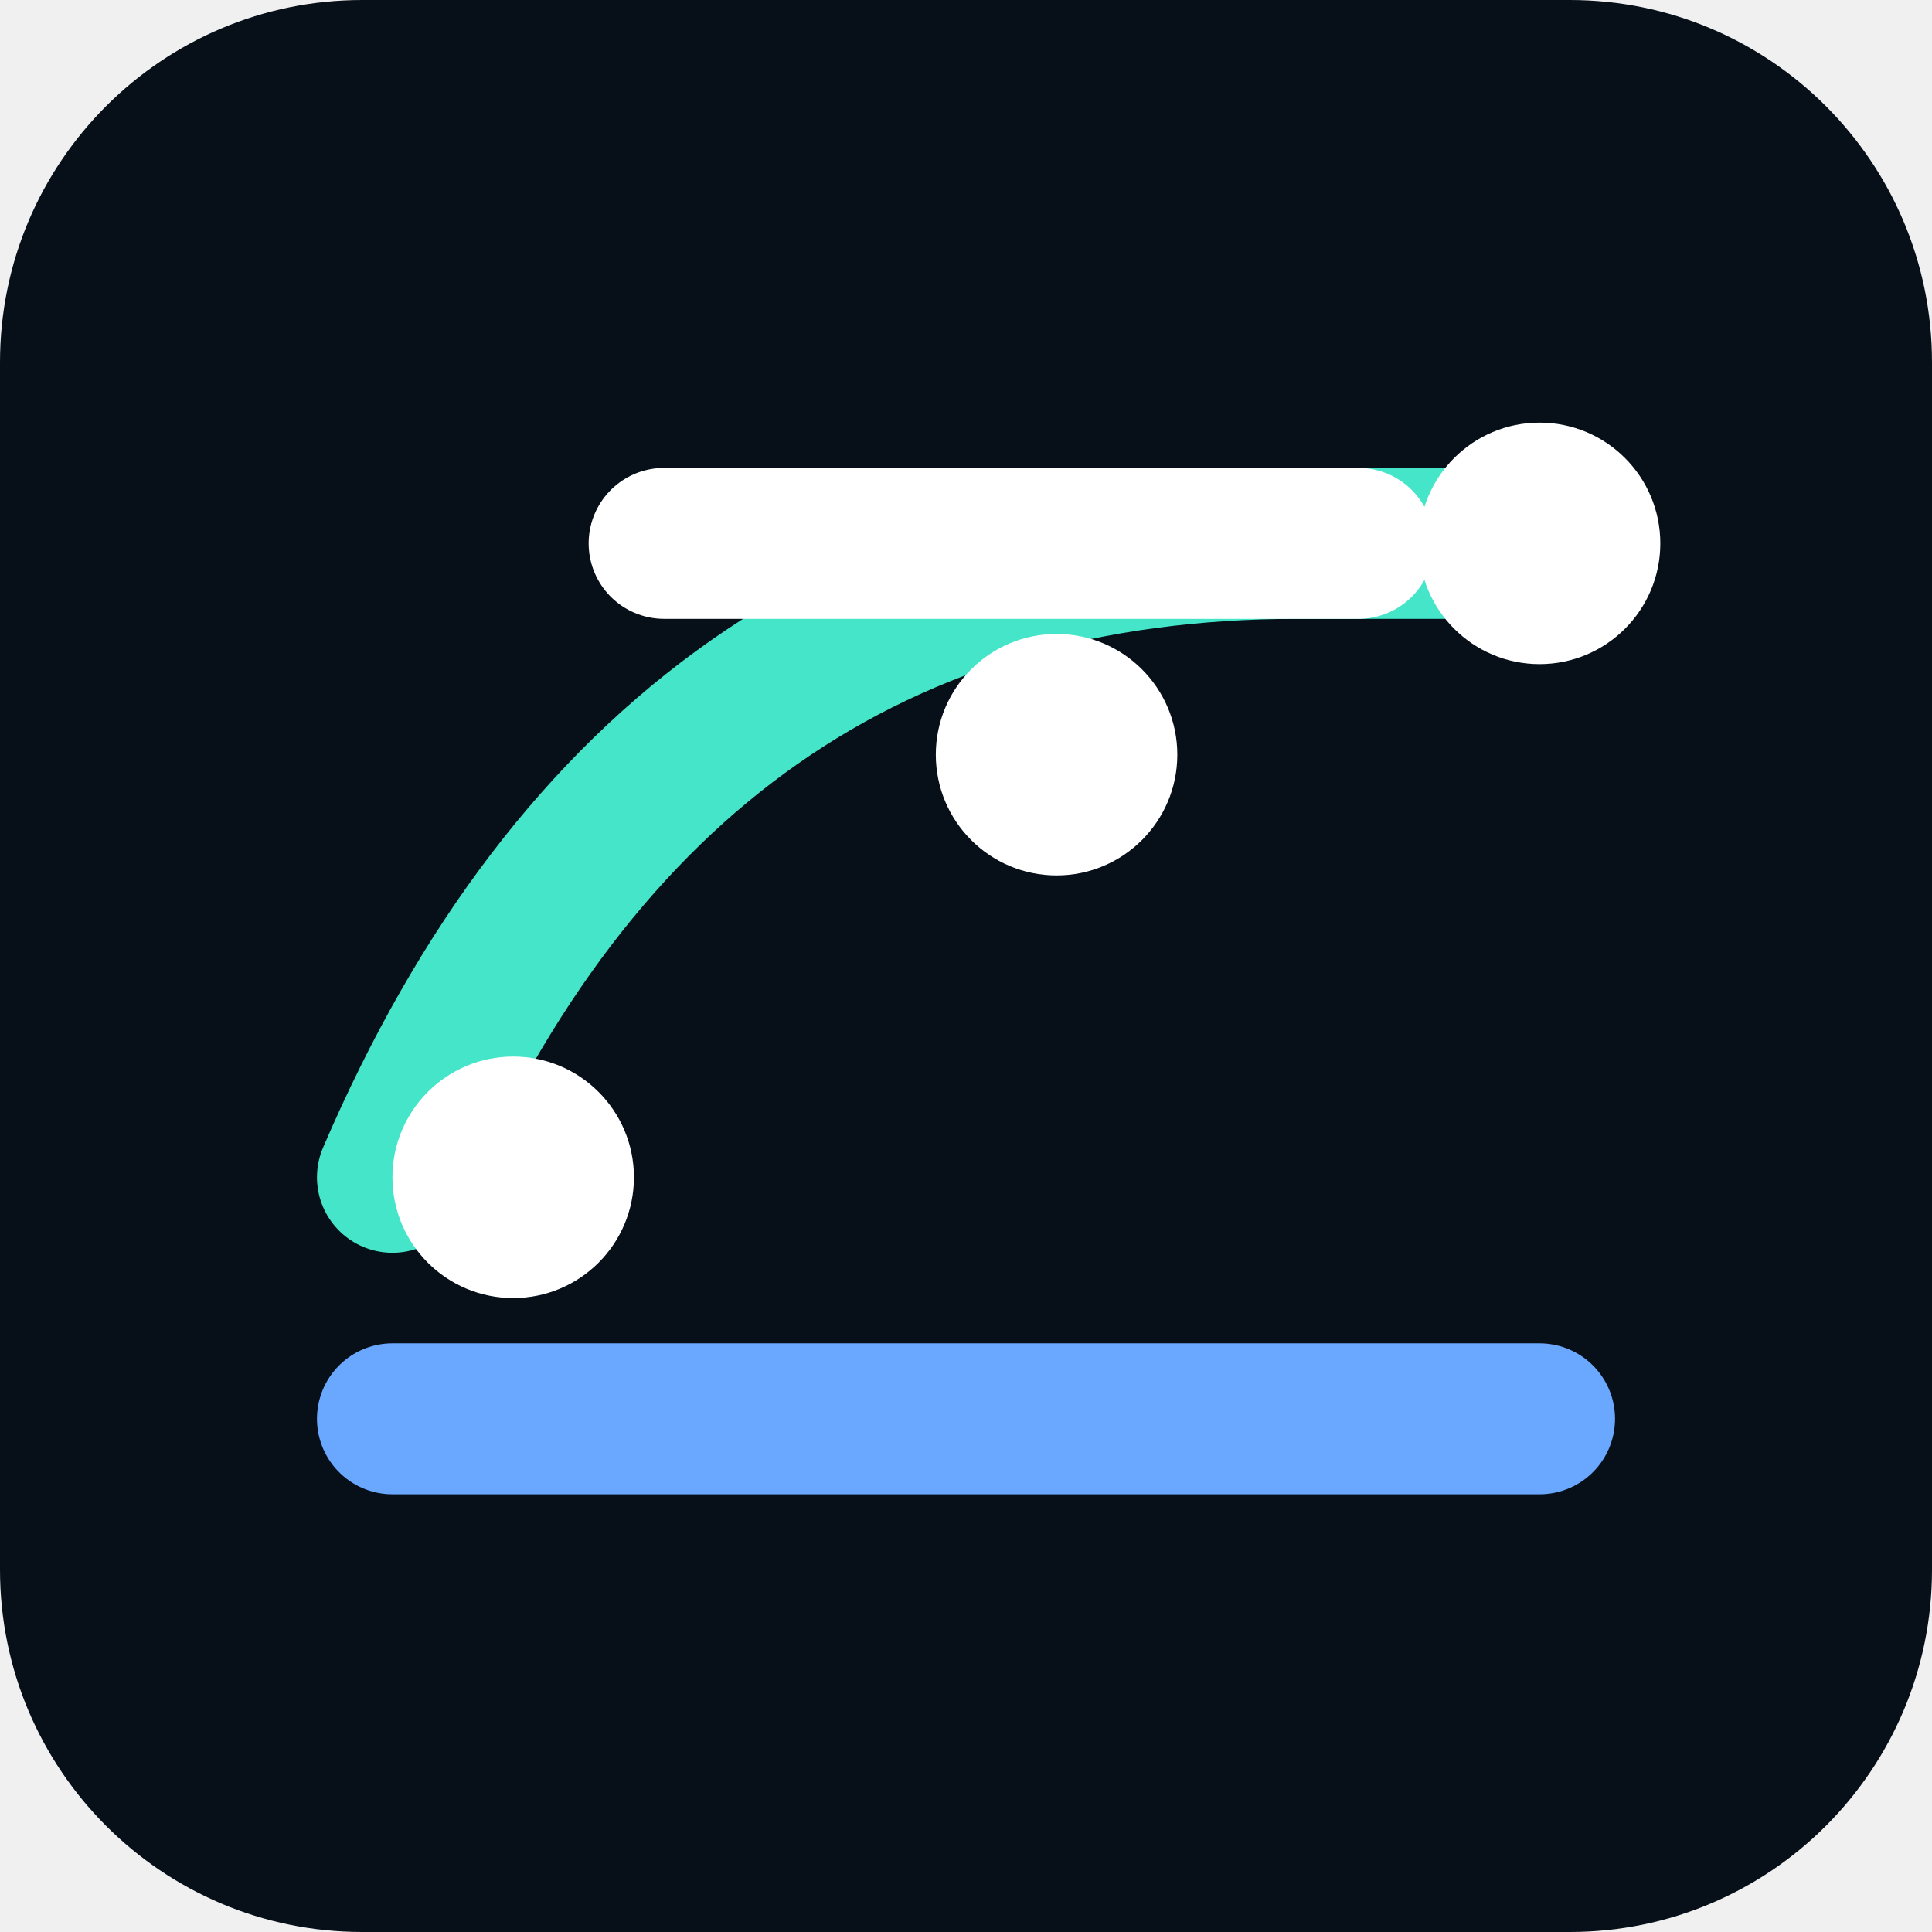
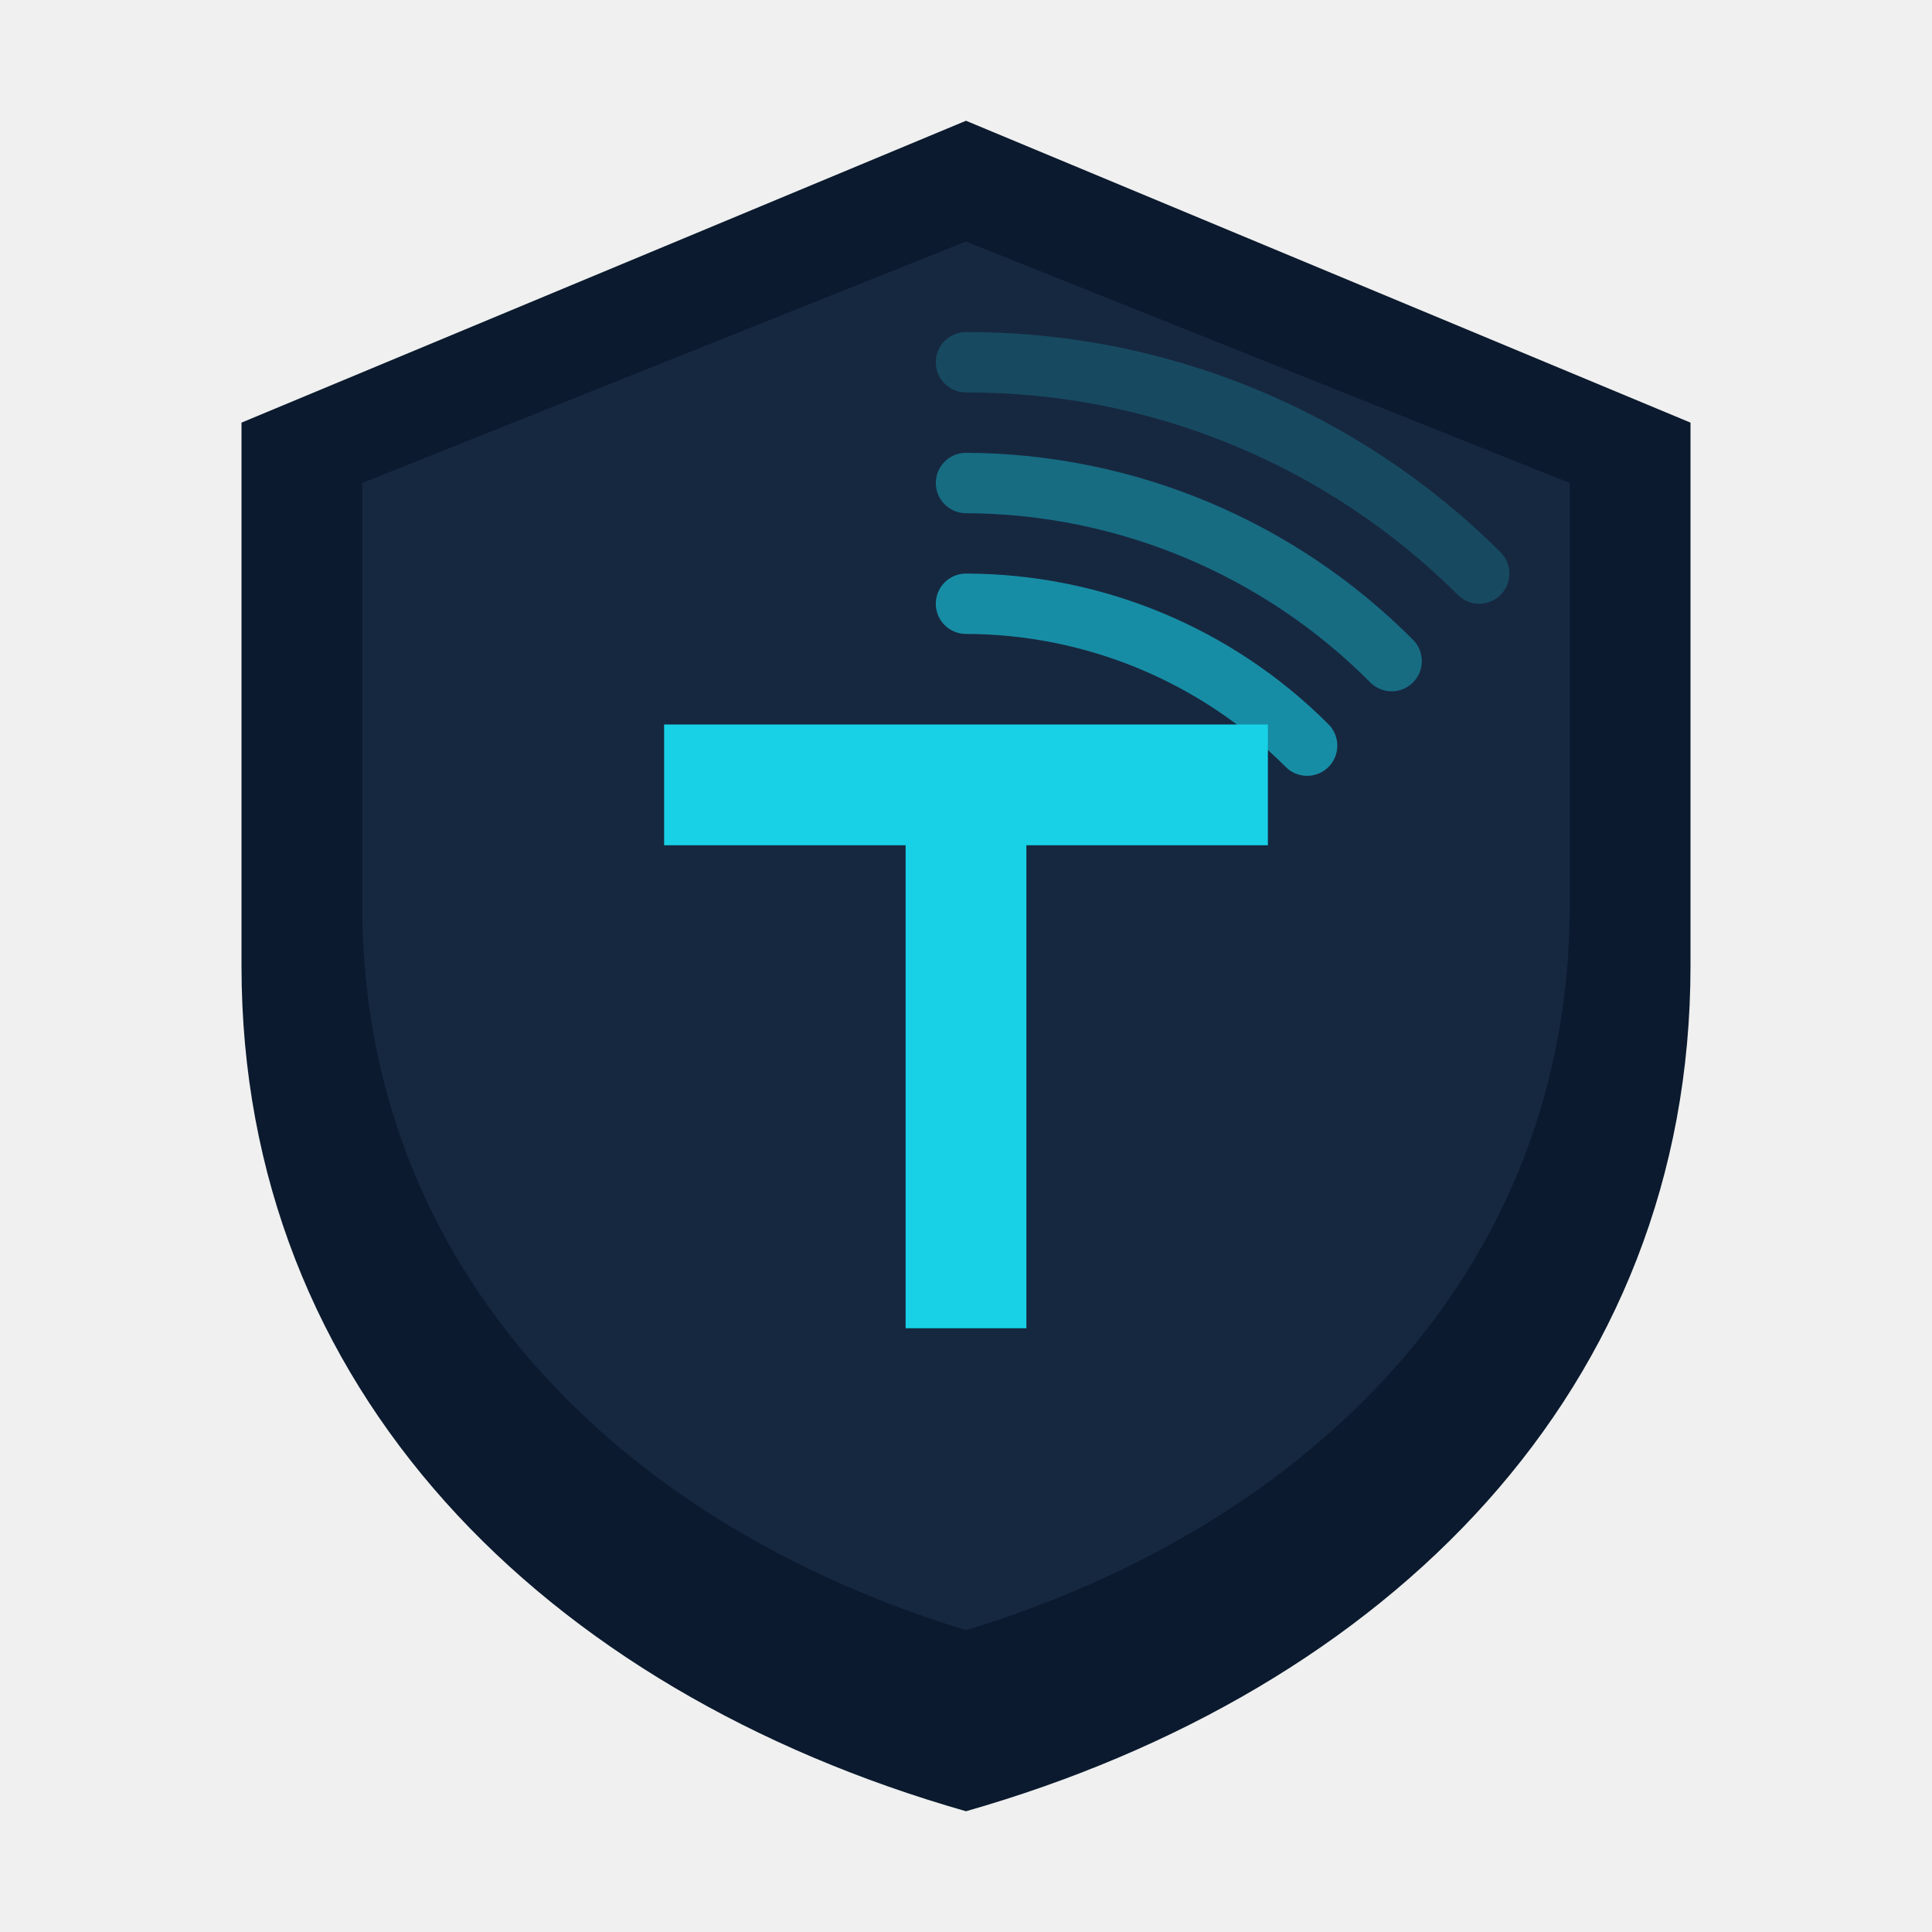
- <svg xmlns="http://www.w3.org/2000/svg" viewBox="0 0 128 128" role="img" aria-label="Tracearr">
-   <rect width="128" height="128" rx="24" fill="#071019" />
-   <path d="M26 78c12-28 32-42 60-42h16" fill="none" stroke="#44e5c8" stroke-width="10" stroke-linecap="round" />
-   <path d="M26 94h76" fill="none" stroke="#6aa7ff" stroke-width="10" stroke-linecap="round" />
-   <path d="M44 36h46" fill="none" stroke="#ffffff" stroke-width="10" stroke-linecap="round" />
-   <circle cx="34" cy="78" r="8" fill="#ffffff" />
-   <circle cx="70" cy="50" r="8" fill="#ffffff" />
-   <circle cx="102" cy="36" r="8" fill="#ffffff" />
+ <svg xmlns="http://www.w3.org/2000/svg" viewBox="0 0 64 64" role="img" aria-label="Tracearr">
+   <path d="M32 4 8 14v18c0 14 10 24 24 28 14-4 24-14 24-28V14L32 4Z" fill="#0B1A2E" />
+   <path d="m32 8-20 8v14c0 12 8.5 20.5 20 24 11.5-3.5 20-12 20-24V16L32 8Z" fill="#162840" />
+   <g fill="none" stroke="#18D1E7" stroke-width="2" stroke-linecap="round">
+     <path d="M32 20a16 16 0 0 1 11.3 4.7" opacity=".6" />
+     <path d="M32 16a20 20 0 0 1 14.1 5.9" opacity=".4" />
+     <path d="M32 12a24 24 0 0 1 17 7" opacity=".2" />
+   </g>
+   <path d="M22 24h20v4h-8v16h-4V28h-8v-4Z" fill="#18D1E7" />
</svg>
